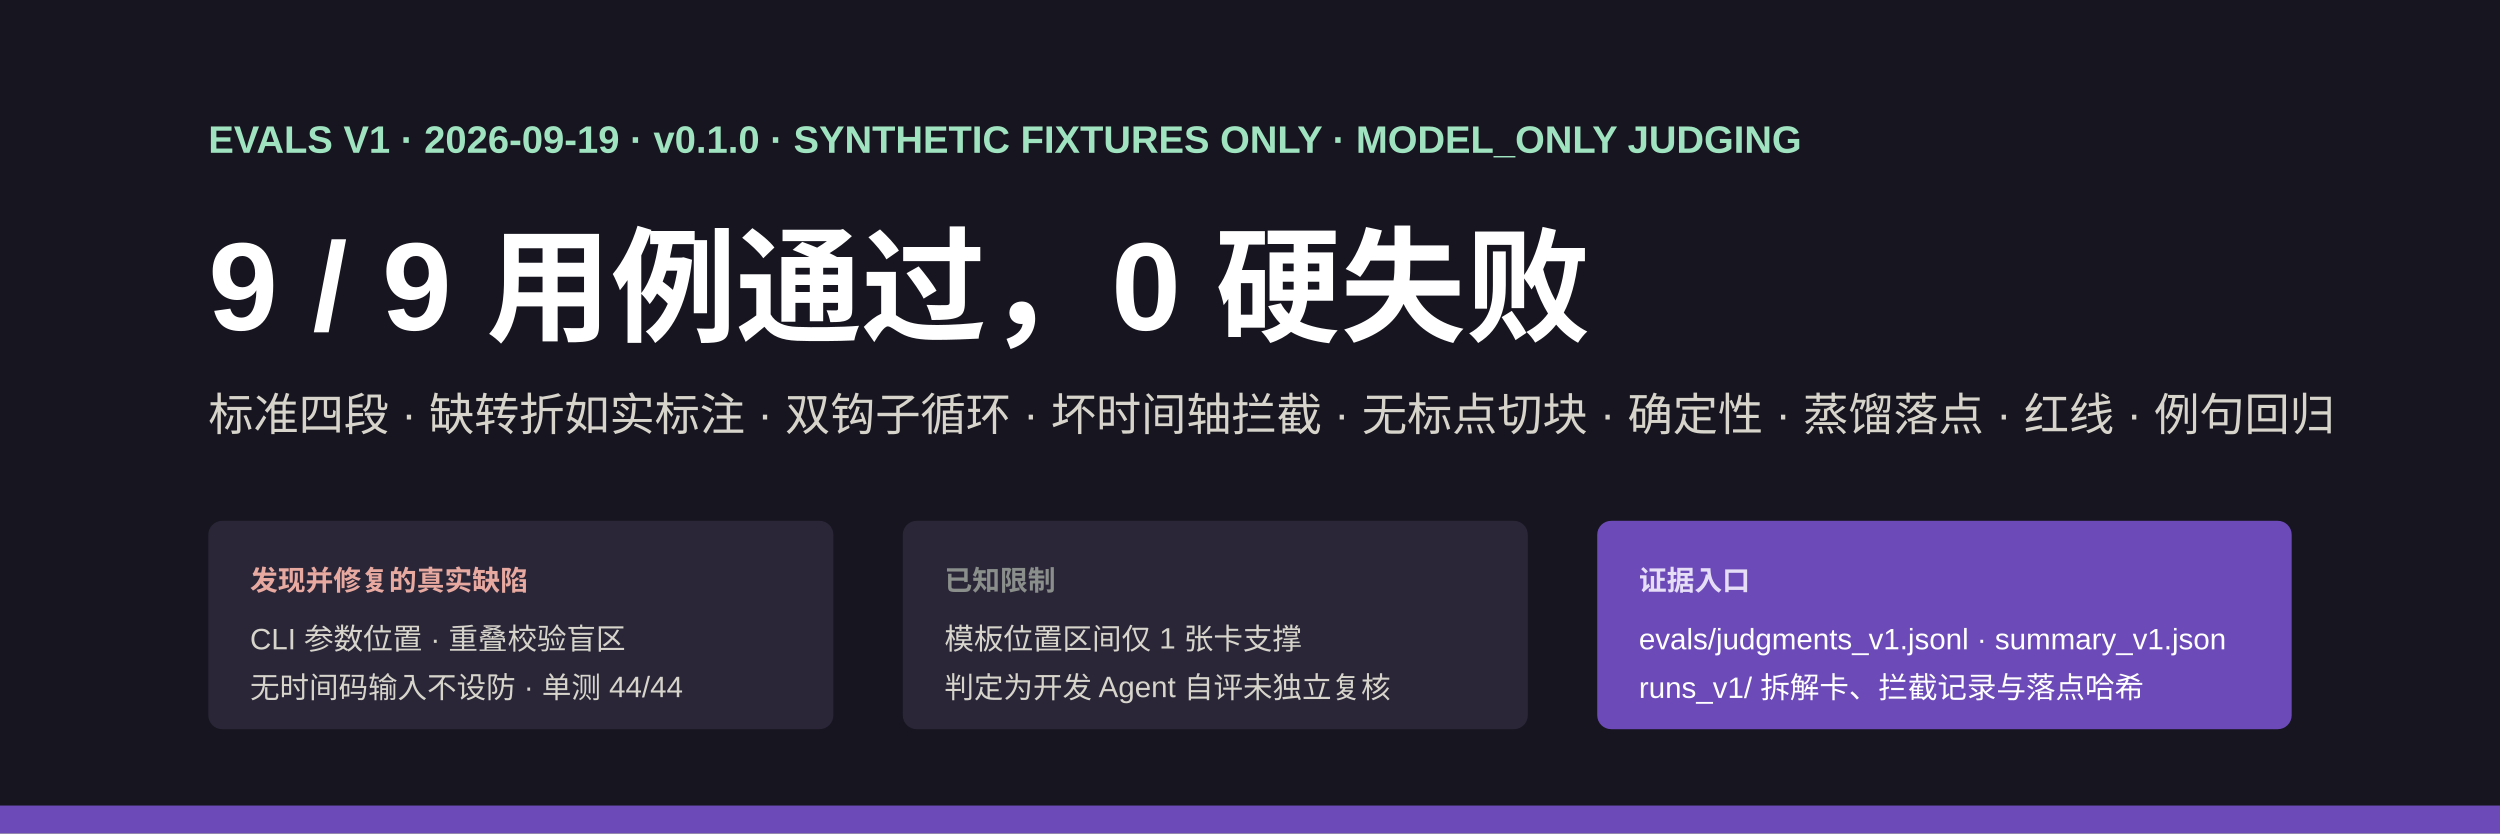
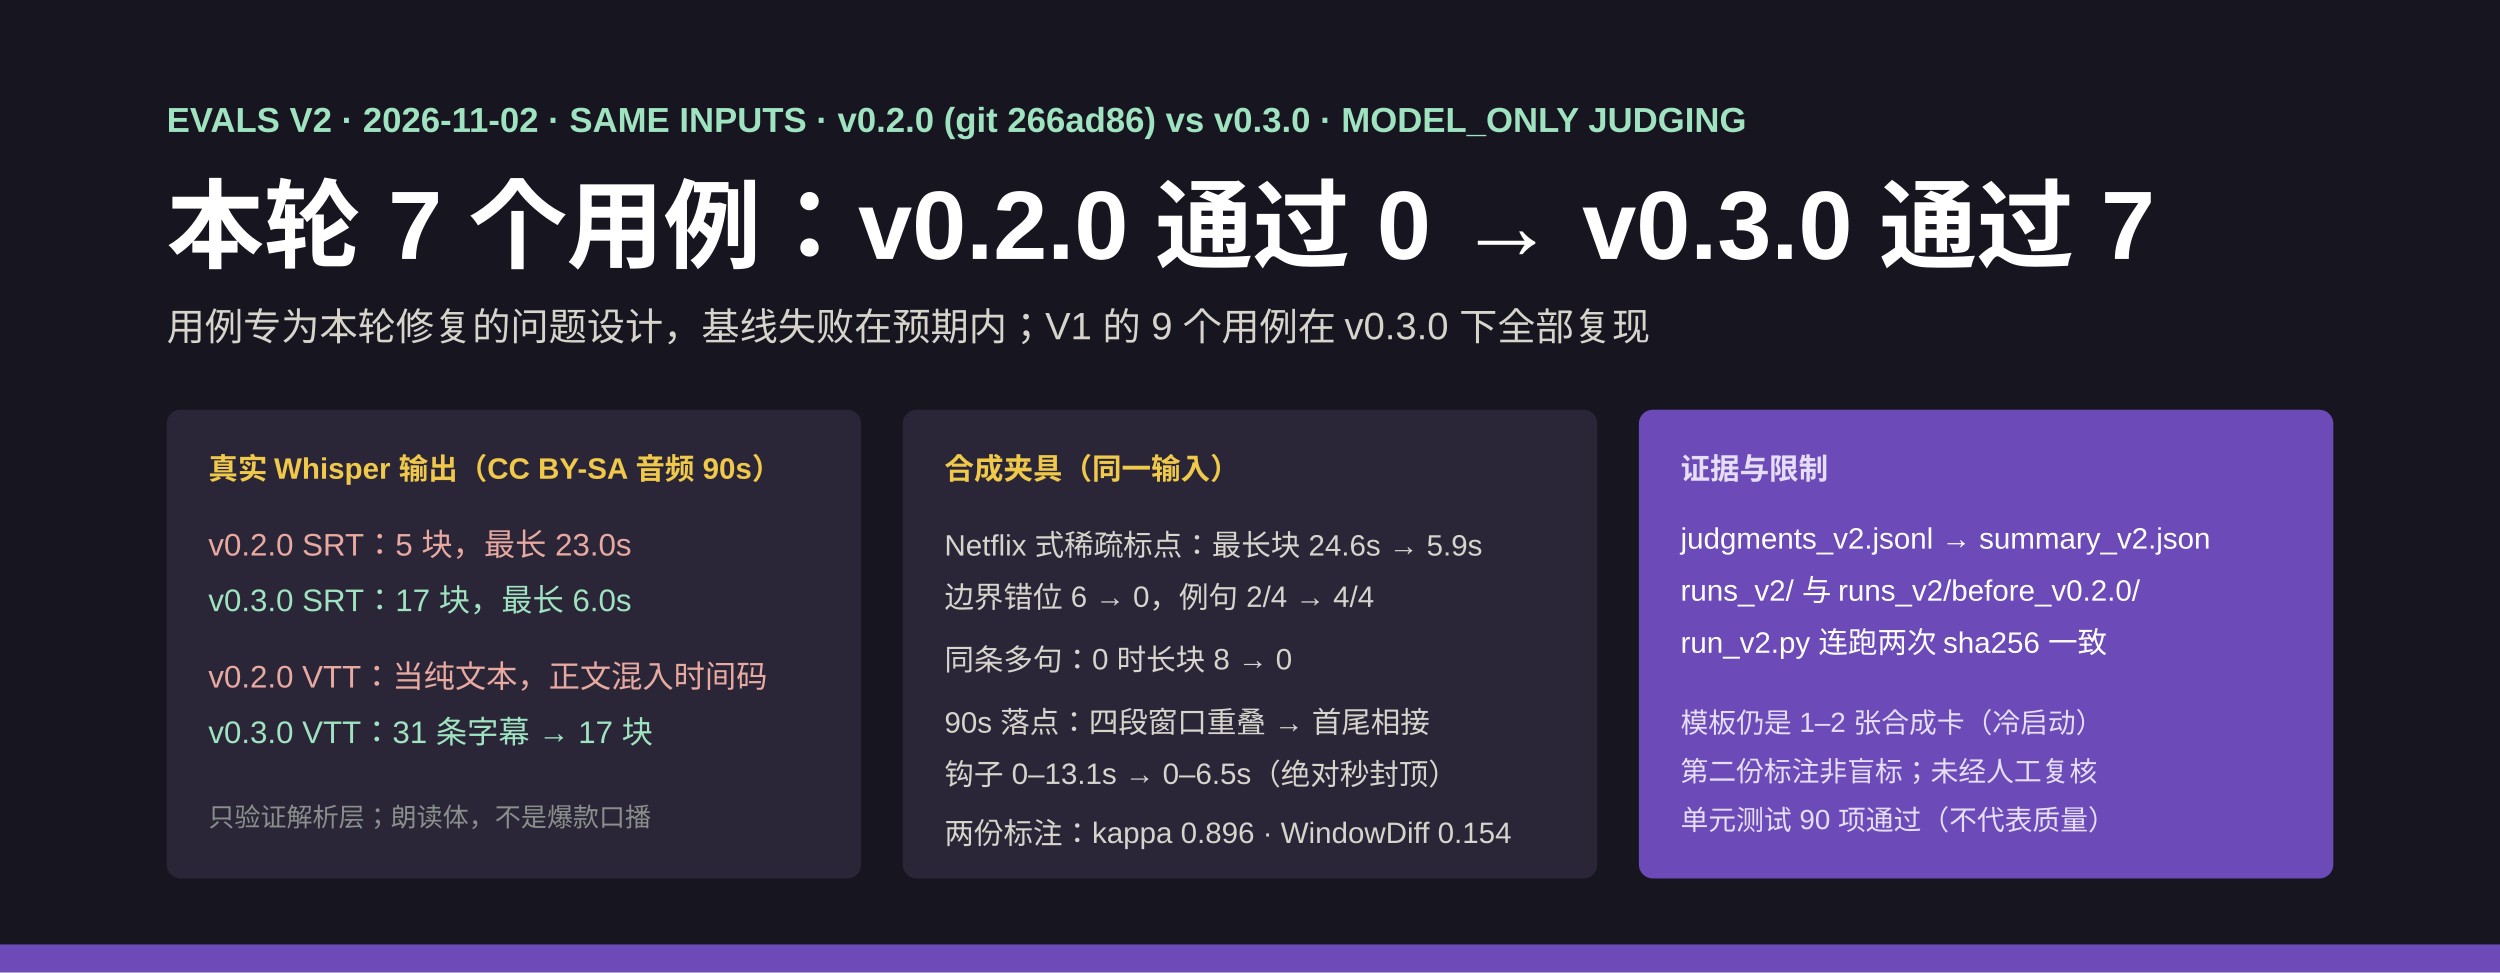
- <svg xmlns="http://www.w3.org/2000/svg" width="1440" height="480" viewBox="0 0 1440 480" role="img" aria-labelledby="t d">
-   <rect width="1440" height="480" fill="#17151F" />
-   <rect x="0" y="464" width="1440" height="16" fill="#6C4BB8" />
-   <text x="120" y="88" fill="#9FE3C0" font-family="Arial, 'PingFang SC', sans-serif" font-size="22" font-weight="700">EVALS V1 · 2026-09-19 · v0.1.0 · SYNTHETIC FIXTURES ONLY · MODEL_ONLY JUDGING</text>
-   <text x="120" y="190" fill="#FFFFFF" font-family="Arial, 'PingFang SC', sans-serif" font-size="72" font-weight="800">9 / 9 用例通过，0 硬失败</text>
-   <text x="120" y="248" fill="#D6D4CB" font-family="Arial, 'PingFang SC', sans-serif" font-size="26">标准四段 · 缺转折如实标注 · 双钩子循环 · 坏时间轴拦截 · 无标点切块 · 确定性 · 蒸馏落点 · 红线 · 例句回归</text>
-   <g transform="translate(120 300)">
-     <rect width="360" height="120" rx="8" fill="#2A2638" />
-     <text x="24" y="40" fill="#E8A9A0" font-family="Arial, 'PingFang SC', sans-serif" font-size="16" font-weight="700">发现并修复的真实缺陷</text>
-     <text x="24" y="74" fill="#D6D4CB" font-family="Arial, 'PingFang SC', sans-serif" font-size="17">CLI 参数位置 · 重叠校验盲区</text>
-     <text x="24" y="102" fill="#D6D4CB" font-family="Arial, 'PingFang SC', sans-serif" font-size="17">无时间码输入不设防 · 单测 44/44</text>
-   </g>
-   <g transform="translate(520 300)">
-     <rect width="360" height="120" rx="8" fill="#2A2638" />
-     <text x="24" y="40" fill="#8A8F8B" font-family="Arial, 'PingFang SC', sans-serif" font-size="16" font-weight="700">已知限制</text>
-     <text x="24" y="74" fill="#D6D4CB" font-family="Arial, 'PingFang SC', sans-serif" font-size="17">模板位置区间仅 1 张卡支撑</text>
-     <text x="24" y="102" fill="#D6D4CB" font-family="Arial, 'PingFang SC', sans-serif" font-size="17">判定为开发 Agent 自评未独立复核</text>
-   </g>
-   <g transform="translate(920 300)">
-     <rect width="400" height="120" rx="8" fill="#6C4BB8" />
-     <text x="24" y="40" fill="#E6DEF7" font-family="Arial, 'PingFang SC', sans-serif" font-size="16" font-weight="700">证据入口</text>
-     <text x="24" y="74" fill="#FFFFFF" font-family="Arial, 'PingFang SC', sans-serif" font-size="17">evals/judgments_v1.jsonl · summary_v1.json</text>
-     <text x="24" y="102" fill="#FFFFFF" font-family="Arial, 'PingFang SC', sans-serif" font-size="17">runs_v1/ 拆解卡、拦截记录与落点哈希</text>
+ <svg xmlns="http://www.w3.org/2000/svg" width="1440" height="560" viewBox="0 0 1440 560" role="img" aria-labelledby="t d">
+   <rect width="1440" height="560" fill="#17151F" />
+   <rect x="0" y="544" width="1440" height="16" fill="#6C4BB8" />
+   <text x="96" y="76" fill="#9FE3C0" font-family="Arial, 'PingFang SC', sans-serif" font-size="20" font-weight="700">EVALS V2 · 2026-11-02 · SAME INPUTS · v0.2.0 (git 266ad86) vs v0.3.0 · MODEL_ONLY JUDGING</text>
+   <text x="96" y="150" fill="#FFFFFF" font-family="Arial, 'PingFang SC', sans-serif" font-size="56" font-weight="800">本轮 7 个用例：v0.2.0 通过 0 → v0.3.0 通过 7</text>
+   <text x="96" y="196" fill="#D6D4CB" font-family="Arial, 'PingFang SC', sans-serif" font-size="22">用例专为本轮修复的问题设计，基线失败在预期内；V1 的 9 个用例在 v0.3.0 下全部复现</text>
+   <g font-family="Arial, 'PingFang SC', sans-serif">
+     <g transform="translate(96 236)">
+       <rect width="400" height="270" rx="8" fill="#2A2638" />
+       <text x="24" y="40" fill="#F0C94B" font-size="17" font-weight="700">真实 Whisper 输出（CC BY-SA 音频 90s）</text>
+       <text x="24" y="84" fill="#E8A9A0" font-size="18">v0.2.0 SRT：5 块，最长 23.0s</text>
+       <text x="24" y="116" fill="#9FE3C0" font-size="18">v0.3.0 SRT：17 块，最长 6.0s</text>
+       <text x="24" y="160" fill="#E8A9A0" font-size="18">v0.2.0 VTT：当纯文本，正文混入时间码</text>
+       <text x="24" y="192" fill="#9FE3C0" font-size="18">v0.3.0 VTT：31 条字幕 → 17 块</text>
+       <text x="24" y="240" fill="#8A8F8B" font-size="15">只验证解析层；朗读体，不是爆款口播</text>
+     </g>
+     <g transform="translate(520 236)">
+       <rect width="400" height="270" rx="8" fill="#2A2638" />
+       <text x="24" y="40" fill="#F0C94B" font-size="17" font-weight="700">合成夹具（同一输入）</text>
+       <text x="24" y="84" fill="#D6D4CB" font-size="17">Netflix 式稀疏标点：最长块 24.6s → 5.9s</text>
+       <text x="24" y="114" fill="#D6D4CB" font-size="17">　边界错位 6 → 0，例句 2/4 → 4/4</text>
+       <text x="24" y="150" fill="#D6D4CB" font-size="17">同条多句：0 时长块 8 → 0</text>
+       <text x="24" y="186" fill="#D6D4CB" font-size="17">90s 落点：四段窗口重叠 → 首尾相接</text>
+       <text x="24" y="216" fill="#D6D4CB" font-size="17">　钩子 0–13.1s → 0–6.5s（绝对秒封顶）</text>
+       <text x="24" y="250" fill="#D6D4CB" font-size="17">两份标注：kappa 0.896 · WindowDiff 0.154</text>
+     </g>
+     <g transform="translate(944 236)">
+       <rect width="400" height="270" rx="8" fill="#6C4BB8" />
+       <text x="24" y="40" fill="#E6DEF7" font-size="17" font-weight="700">证据与限制</text>
+       <text x="24" y="80" fill="#FFFFFF" font-size="17">judgments_v2.jsonl → summary_v2.json</text>
+       <text x="24" y="110" fill="#FFFFFF" font-size="17">runs_v2/ 与 runs_v2/before_v0.2.0/</text>
+       <text x="24" y="140" fill="#FFFFFF" font-size="17">run_v2.py 连跑两次 sha256 一致</text>
+       <text x="24" y="186" fill="#E6DEF7" font-size="16">模板仍是 1–2 张合成卡（冷启动）</text>
+       <text x="24" y="214" fill="#E6DEF7" font-size="16">第二份标注非盲标；未经人工复核</text>
+       <text x="24" y="242" fill="#E6DEF7" font-size="16">单元测试 90 项通过（不代表质量）</text>
+     </g>
  </g>
</svg>
